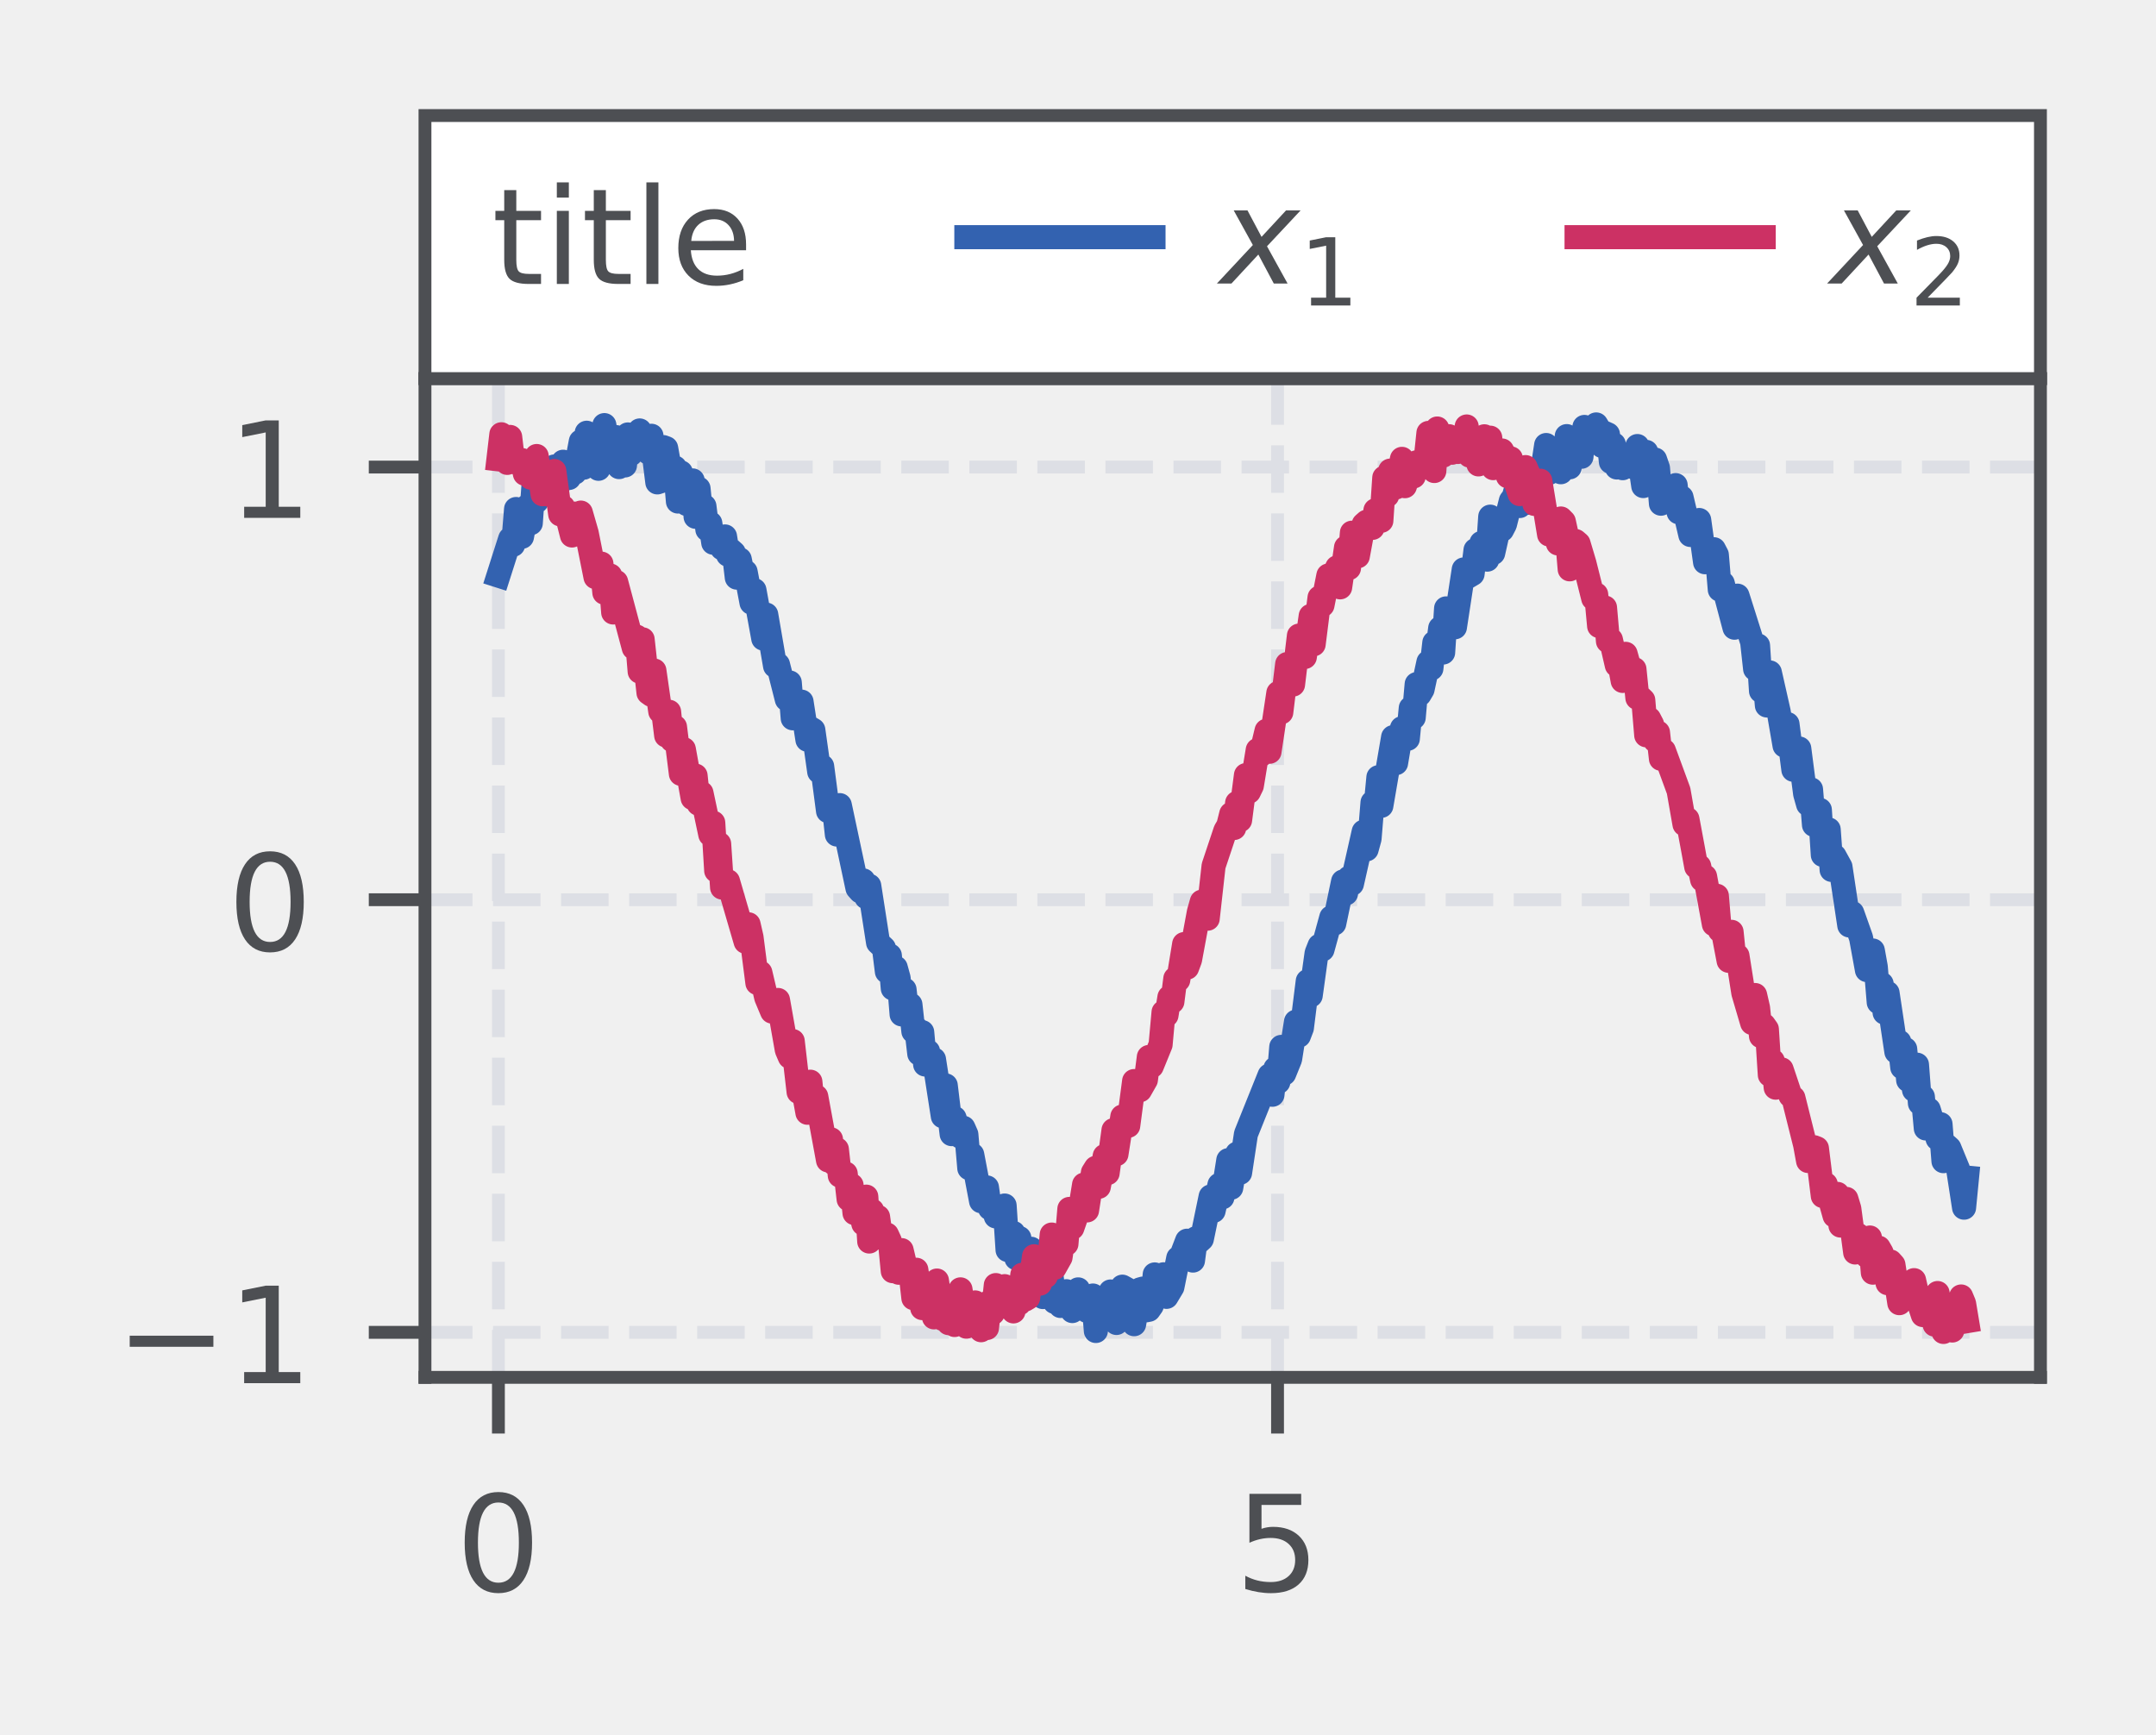
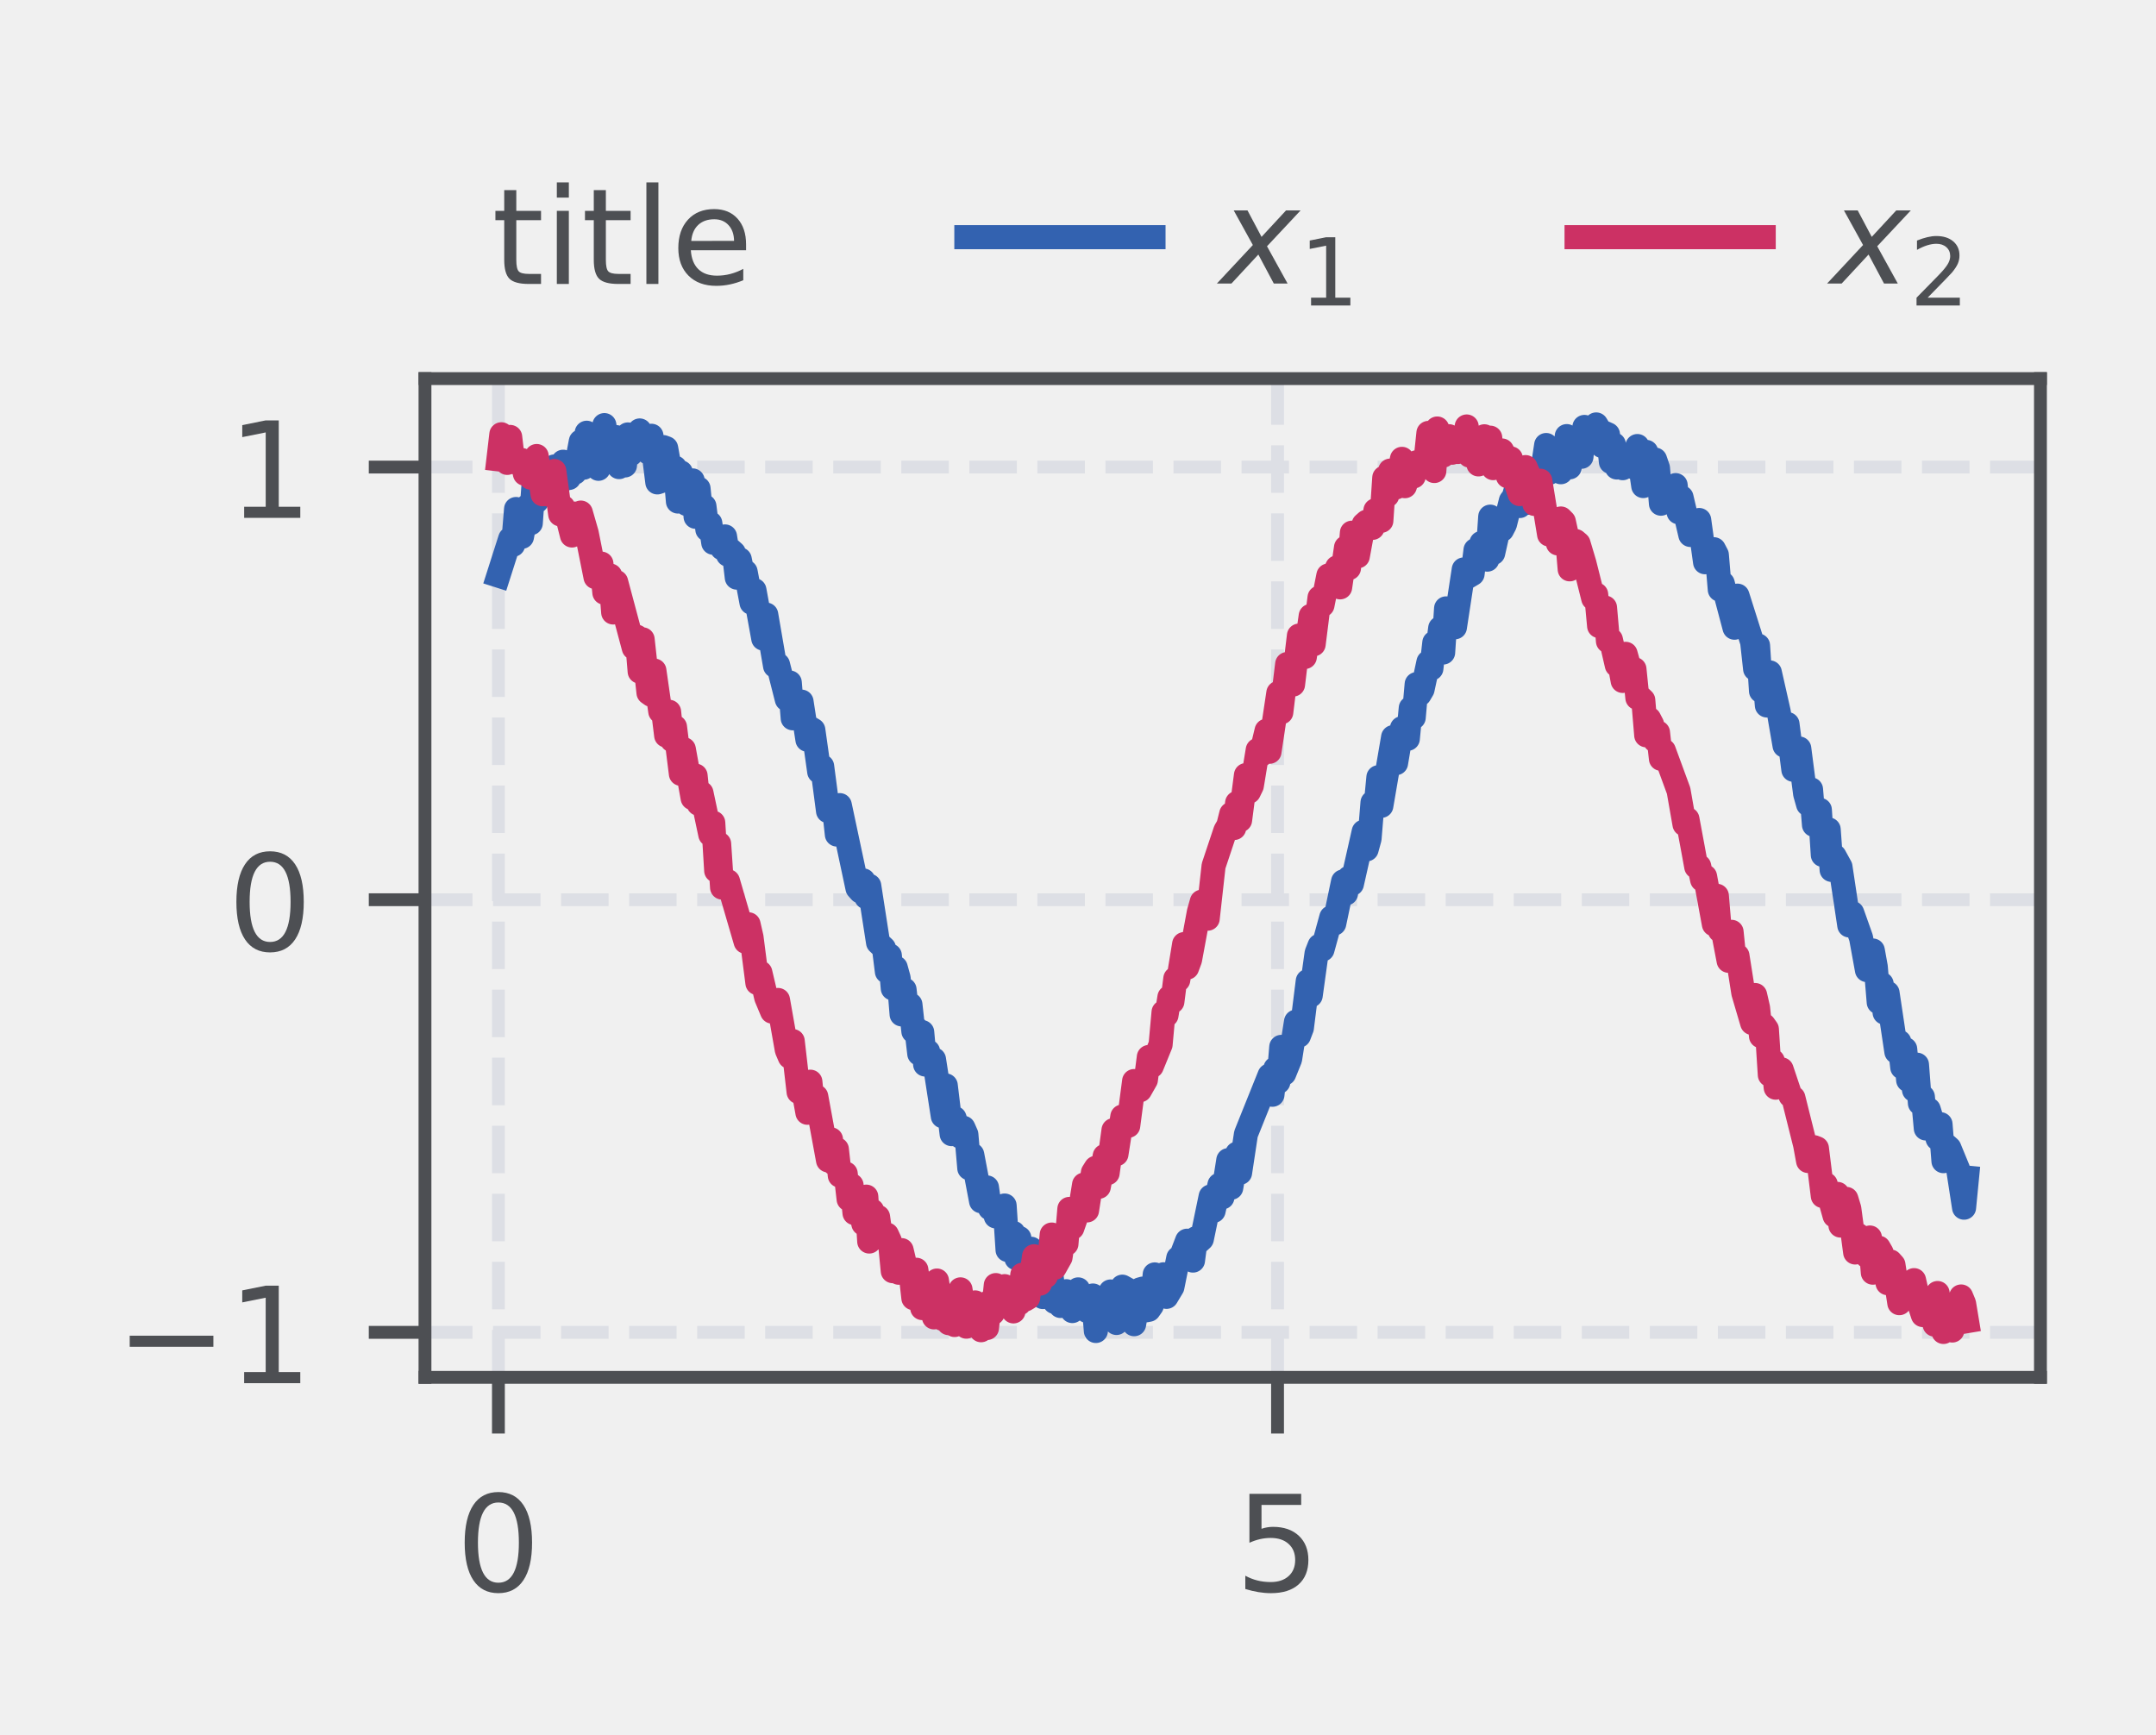
<svg xmlns="http://www.w3.org/2000/svg" xmlns:xlink="http://www.w3.org/1999/xlink" width="134.34pt" height="108.092pt" viewBox="0 0 134.34 108.092" version="1.1">
  <defs>
    <style type="text/css">*{stroke-linejoin: round; stroke-linecap: butt}</style>
  </defs>
  <g id="figure_1">
    <g id="patch_1">
      <path d="M 0 108.092  L 134.34 108.092  L 134.34 0  L 0 0  L 0 108.092  z " style="fill: none" />
    </g>
    <g id="axes_1">
      <g id="patch_2">
        <path d="M 26.48 85.83  L 127.14 85.83  L 127.14 23.592  L 26.48 23.592  L 26.48 85.83  z " style="fill: none" />
      </g>
      <g id="matplotlib.axis_1">
        <g id="xtick_1">
          <g id="line2d_1">
-             <path d="M 31.056 85.83  L 31.056 23.592  " clip-path="url(#p4af1f1c15b)" style="fill: none; stroke-dasharray: 2.96,1.28; stroke-dashoffset: 0; stroke: #dddfe5; stroke-width: 0.8" />
+             <path d="M 31.056 85.83  L 31.056 23.592  " clip-path="url(#pcb4742c99a)" style="fill: none; stroke-dasharray: 2.96,1.28; stroke-dashoffset: 0; stroke: #dddfe5; stroke-width: 0.8" />
          </g>
          <g id="line2d_2">
            <defs>
-               <path id="mfba4ae17b4" d="M 0 0  L 0 3.5  " style="stroke: #4d4f53; stroke-width: 0.8" />
+               <path id="maf61c51f7c" d="M 0 0  L 0 3.5  " style="stroke: #4d4f53; stroke-width: 0.8" />
            </defs>
            <g>
-               <use xlink:href="#mfba4ae17b4" x="31.056" y="85.83" style="fill: #4d4f53; stroke: #4d4f53; stroke-width: 0.8" />
+               <use xlink:href="#maf61c51f7c" x="31.056" y="85.83" style="fill: #4d4f53; stroke: #4d4f53; stroke-width: 0.8" />
            </g>
          </g>
          <g id="text_1">
            <g style="fill: #4d4f53" transform="translate(28.4057 99.15995) scale(0.0833 -0.0833)">
              <defs>
                <path id="DejaVuSans-30" d="M 2034 4250  Q 1547 4250 1301 3770  Q 1056 3291 1056 2328  Q 1056 1369 1301 889  Q 1547 409 2034 409  Q 2525 409 2770 889  Q 3016 1369 3016 2328  Q 3016 3291 2770 3770  Q 2525 4250 2034 4250  z M 2034 4750  Q 2819 4750 3233 4129  Q 3647 3509 3647 2328  Q 3647 1150 3233 529  Q 2819 -91 2034 -91  Q 1250 -91 836 529  Q 422 1150 422 2328  Q 422 3509 836 4129  Q 1250 4750 2034 4750  z " transform="scale(0.015625)" />
              </defs>
              <use xlink:href="#DejaVuSans-30" />
            </g>
          </g>
        </g>
        <g id="xtick_2">
          <g id="line2d_3">
-             <path d="M 79.603 85.83  L 79.603 23.592  " clip-path="url(#p4af1f1c15b)" style="fill: none; stroke-dasharray: 2.96,1.28; stroke-dashoffset: 0; stroke: #dddfe5; stroke-width: 0.8" />
+             <path d="M 79.603 85.83  L 79.603 23.592  " clip-path="url(#pcb4742c99a)" style="fill: none; stroke-dasharray: 2.96,1.28; stroke-dashoffset: 0; stroke: #dddfe5; stroke-width: 0.8" />
          </g>
          <g id="line2d_4">
            <g>
-               <use xlink:href="#mfba4ae17b4" x="79.603" y="85.83" style="fill: #4d4f53; stroke: #4d4f53; stroke-width: 0.8" />
+               <use xlink:href="#maf61c51f7c" x="79.603" y="85.83" style="fill: #4d4f53; stroke: #4d4f53; stroke-width: 0.8" />
            </g>
          </g>
          <g id="text_2">
            <g style="fill: #4d4f53" transform="translate(76.95264 99.15995) scale(0.0833 -0.0833)">
              <defs>
                <path id="DejaVuSans-35" d="M 691 4666  L 3169 4666  L 3169 4134  L 1269 4134  L 1269 2991  Q 1406 3038 1543 3061  Q 1681 3084 1819 3084  Q 2600 3084 3056 2656  Q 3513 2228 3513 1497  Q 3513 744 3044 326  Q 2575 -91 1722 -91  Q 1428 -91 1123 -41  Q 819 9 494 109  L 494 744  Q 775 591 1075 516  Q 1375 441 1709 441  Q 2250 441 2565 725  Q 2881 1009 2881 1497  Q 2881 1984 2565 2268  Q 2250 2553 1709 2553  Q 1456 2553 1204 2497  Q 953 2441 691 2322  L 691 4666  z " transform="scale(0.015625)" />
              </defs>
              <use xlink:href="#DejaVuSans-35" />
            </g>
          </g>
        </g>
      </g>
      <g id="matplotlib.axis_2">
        <g id="ytick_1">
          <g id="line2d_5">
-             <path d="M 26.48 83.026  L 127.14 83.026  " clip-path="url(#p4af1f1c15b)" style="fill: none; stroke-dasharray: 2.96,1.28; stroke-dashoffset: 0; stroke: #dddfe5; stroke-width: 0.8" />
+             <path d="M 26.48 83.026  L 127.14 83.026  " clip-path="url(#pcb4742c99a)" style="fill: none; stroke-dasharray: 2.96,1.28; stroke-dashoffset: 0; stroke: #dddfe5; stroke-width: 0.8" />
          </g>
          <g id="line2d_6">
            <defs>
-               <path id="me737f66228" d="M 0 0  L -3.5 0  " style="stroke: #4d4f53; stroke-width: 0.8" />
+               <path id="m9033fce1c4" d="M 0 0  L -3.5 0  " style="stroke: #4d4f53; stroke-width: 0.8" />
            </defs>
            <g>
-               <use xlink:href="#me737f66228" x="26.48" y="83.026" style="fill: #4d4f53; stroke: #4d4f53; stroke-width: 0.8" />
+               <use xlink:href="#m9033fce1c4" x="26.48" y="83.026" style="fill: #4d4f53; stroke: #4d4f53; stroke-width: 0.8" />
            </g>
          </g>
          <g id="text_3">
            <g style="fill: #4d4f53" transform="translate(7.2 86.1912) scale(0.0833 -0.0833)">
              <defs>
                <path id="DejaVuSans-2212" d="M 678 2272  L 4684 2272  L 4684 1741  L 678 1741  L 678 2272  z " transform="scale(0.015625)" />
                <path id="DejaVuSans-31" d="M 794 531  L 1825 531  L 1825 4091  L 703 3866  L 703 4441  L 1819 4666  L 2450 4666  L 2450 531  L 3481 531  L 3481 0  L 794 0  L 794 531  z " transform="scale(0.015625)" />
              </defs>
              <use xlink:href="#DejaVuSans-2212" />
              <use xlink:href="#DejaVuSans-31" transform="translate(83.78906 0)" />
            </g>
          </g>
        </g>
        <g id="ytick_2">
          <g id="line2d_7">
-             <path d="M 26.48 56.066  L 127.14 56.066  " clip-path="url(#p4af1f1c15b)" style="fill: none; stroke-dasharray: 2.96,1.28; stroke-dashoffset: 0; stroke: #dddfe5; stroke-width: 0.8" />
+             <path d="M 26.48 56.066  L 127.14 56.066  " clip-path="url(#pcb4742c99a)" style="fill: none; stroke-dasharray: 2.96,1.28; stroke-dashoffset: 0; stroke: #dddfe5; stroke-width: 0.8" />
          </g>
          <g id="line2d_8">
            <g>
-               <use xlink:href="#me737f66228" x="26.48" y="56.066" style="fill: #4d4f53; stroke: #4d4f53; stroke-width: 0.8" />
+               <use xlink:href="#m9033fce1c4" x="26.48" y="56.066" style="fill: #4d4f53; stroke: #4d4f53; stroke-width: 0.8" />
            </g>
          </g>
          <g id="text_4">
            <g style="fill: #4d4f53" transform="translate(14.18028 59.23111) scale(0.0833 -0.0833)">
              <use xlink:href="#DejaVuSans-30" />
            </g>
          </g>
        </g>
        <g id="ytick_3">
          <g id="line2d_9">
-             <path d="M 26.48 29.106  L 127.14 29.106  " clip-path="url(#p4af1f1c15b)" style="fill: none; stroke-dasharray: 2.96,1.28; stroke-dashoffset: 0; stroke: #dddfe5; stroke-width: 0.8" />
+             <path d="M 26.48 29.106  L 127.14 29.106  " clip-path="url(#pcb4742c99a)" style="fill: none; stroke-dasharray: 2.96,1.28; stroke-dashoffset: 0; stroke: #dddfe5; stroke-width: 0.8" />
          </g>
          <g id="line2d_10">
            <g>
-               <use xlink:href="#me737f66228" x="26.48" y="29.106" style="fill: #4d4f53; stroke: #4d4f53; stroke-width: 0.8" />
+               <use xlink:href="#m9033fce1c4" x="26.48" y="29.106" style="fill: #4d4f53; stroke: #4d4f53; stroke-width: 0.8" />
            </g>
          </g>
          <g id="text_5">
            <g style="fill: #4d4f53" transform="translate(14.18028 32.27103) scale(0.0833 -0.0833)">
              <use xlink:href="#DejaVuSans-31" />
            </g>
          </g>
        </g>
      </g>
      <g id="line2d_11">
-         <path d="M 31.056 35.869  L 31.789 33.572  L 31.973 33.95  L 32.156 31.719  L 32.339 32.077  L 32.523 33.452  L 32.89 31.512  L 33.073 32.603  L 33.256 30.031  L 33.44 31.239  L 33.806 29.82  L 33.99 30.763  L 34.357 29.74  L 34.54 29.069  L 34.723 30.423  L 34.907 29.973  L 35.09 28.772  L 35.274 29.071  L 35.457 29.784  L 35.64 29.009  L 35.824 29.452  L 36.19 27.505  L 36.374 29.144  L 36.557 26.966  L 36.741 28.313  L 37.107 27.938  L 37.291 29.213  L 37.658 26.49  L 38.024 28.777  L 38.391 27.238  L 38.574 29.108  L 38.758 28.139  L 38.941 29.004  L 39.125 27.072  L 39.308 28.304  L 39.491 27.41  L 39.675 28.046  L 39.858 26.823  L 40.408 28.209  L 40.592 27.155  L 40.958 30.061  L 41.142 30.001  L 41.325 27.86  L 41.509 27.927  L 41.875 29.98  L 42.059 29.137  L 42.242 31.253  L 42.426 29.438  L 42.609 29.89  L 42.792 31.409  L 43.159 29.937  L 43.342 32.204  L 43.526 30.442  L 43.709 32.287  L 43.893 31.546  L 44.076 32.999  L 44.259 32.605  L 44.443 33.822  L 44.626 33.343  L 44.993 34.168  L 45.176 33.428  L 45.36 34.567  L 45.543 34.287  L 45.726 34.449  L 45.91 35.995  L 46.093 34.853  L 46.277 35.752  L 46.46 35.631  L 46.827 37.56  L 47.01 36.777  L 47.56 39.793  L 47.744 38.299  L 48.294 41.499  L 48.477 41.415  L 49.027 43.58  L 49.211 42.531  L 49.394 44.761  L 49.578 44.67  L 49.944 43.723  L 50.311 46.098  L 50.494 45.377  L 50.678 45.488  L 51.045 48.091  L 51.228 47.752  L 51.595 50.544  L 51.778 50.188  L 51.962 50.324  L 52.145 52.004  L 52.328 50.172  L 53.429 55.346  L 53.612 55.552  L 53.795 54.864  L 53.979 55.914  L 54.162 55.195  L 54.712 58.738  L 55.079 59.084  L 55.262 60.546  L 55.446 59.539  L 55.629 61.594  L 55.813 60.298  L 55.996 60.964  L 56.179 63.212  L 56.363 61.667  L 56.546 63.299  L 56.729 62.603  L 56.913 64.271  L 57.096 64.089  L 57.28 65.665  L 57.463 64.317  L 57.646 66.335  L 57.83 65.521  L 58.013 66.468  L 58.197 66.015  L 58.747 69.561  L 58.93 67.638  L 59.297 70.674  L 59.48 69.672  L 59.847 70.832  L 60.03 70.277  L 60.214 70.694  L 60.397 72.8  L 60.581 71.954  L 61.131 74.853  L 61.314 74.816  L 61.497 73.995  L 61.681 75.295  L 61.864 75.21  L 62.048 75.801  L 62.414 75.607  L 62.598 75.122  L 62.781 77.893  L 62.965 76.775  L 63.148 76.832  L 63.331 78.409  L 63.515 77.146  L 63.698 78.344  L 63.881 78.238  L 64.065 78.302  L 64.248 77.817  L 64.615 78.844  L 64.982 80.826  L 65.349 79.213  L 65.532 79.602  L 65.715 81.132  L 65.899 81.085  L 66.082 81.383  L 66.449 80.462  L 66.816 81.699  L 67.182 80.348  L 67.366 81.25  L 67.549 80.845  L 67.733 81.69  L 68.099 80.73  L 68.283 82.941  L 68.466 81.033  L 68.649 81.089  L 69.016 80.902  L 69.2 80.479  L 69.566 82.441  L 69.933 80.179  L 70.3 80.381  L 70.667 82.518  L 71.033 80.35  L 71.217 80.298  L 71.4 81.655  L 71.584 81.62  L 71.767 81.36  L 71.95 79.416  L 72.317 80.811  L 72.501 79.408  L 72.684 80.814  L 73.051 80.203  L 73.417 78.393  L 73.601 78.273  L 73.968 77.314  L 74.334 78.553  L 74.518 77.162  L 74.701 77.38  L 74.885 77.21  L 75.435 74.558  L 75.618 75.456  L 75.985 73.828  L 76.168 74.613  L 76.535 72.294  L 76.718 74.014  L 77.085 71.886  L 77.269 73.083  L 77.635 70.665  L 79.102 67.015  L 79.286 68.22  L 79.469 66.581  L 79.653 67.428  L 79.836 65.237  L 80.019 66.902  L 80.386 65.997  L 80.753 63.663  L 80.936 64.541  L 81.12 64.059  L 81.486 61.135  L 81.67 62.037  L 82.037 59.393  L 82.22 58.931  L 82.403 59.172  L 82.953 57.165  L 83.137 57.553  L 83.687 54.929  L 83.87 55.676  L 84.054 54.697  L 84.237 55.082  L 84.971 51.827  L 85.154 52.928  L 85.337 52.259  L 85.521 50.007  L 85.704 50.353  L 85.888 48.432  L 86.071 50.216  L 86.805 45.934  L 86.988 47.556  L 87.355 45.377  L 87.721 46.036  L 87.905 44.122  L 88.088 44.716  L 88.272 42.63  L 88.455 43.272  L 88.638 42.962  L 89.005 41.259  L 89.189 41.661  L 89.372 40.047  L 89.555 40.543  L 89.739 39.141  L 89.922 40.662  L 90.105 37.911  L 90.656 39.089  L 91.206 35.485  L 91.389 35.983  L 91.756 35.766  L 91.939 34.275  L 92.123 34.614  L 92.306 33.834  L 92.673 34.874  L 92.856 32.195  L 93.04 34.465  L 93.406 32.835  L 93.59 33.022  L 93.773 32.672  L 94.14 31.209  L 94.323 30.963  L 94.507 30.3  L 94.69 31.534  L 94.873 29.476  L 95.057 29.884  L 95.24 31.33  L 95.424 29.64  L 95.607 30.037  L 95.79 29.94  L 95.974 30.156  L 96.341 27.731  L 96.524 29.468  L 96.707 28.31  L 96.891 28.767  L 97.074 28.657  L 97.257 29.427  L 97.441 28.932  L 97.624 27.176  L 97.808 29.121  L 98.174 27.367  L 98.541 28.464  L 98.725 26.604  L 98.908 26.677  L 99.091 27.468  L 99.458 26.449  L 99.641 26.754  L 99.825 27.791  L 100.008 26.986  L 100.192 27.069  L 100.375 28.786  L 100.558 27.687  L 100.742 29.131  L 100.925 28.857  L 101.109 29.176  L 101.475 28.545  L 101.659 29.085  L 102.025 27.795  L 102.392 30.289  L 102.576 28.159  L 102.759 29.862  L 103.126 28.637  L 103.309 29.167  L 103.493 31.388  L 103.676 30.687  L 103.859 31.306  L 104.043 30.496  L 104.226 30.93  L 104.409 30.23  L 104.593 31.922  L 104.776 30.993  L 105.326 33.336  L 105.51 32.5  L 105.693 33.167  L 105.877 32.404  L 106.243 35.037  L 106.427 34.14  L 106.61 34.571  L 106.793 34.225  L 106.977 34.577  L 107.16 36.745  L 107.344 36.35  L 108.077 39.116  L 108.261 37.118  L 109.177 40.013  L 109.361 41.684  L 109.544 40.225  L 109.728 43.062  L 109.911 41.911  L 110.094 43.962  L 110.278 41.903  L 110.828 44.337  L 111.195 46.464  L 111.378 45.121  L 111.745 47.97  L 111.928 47.888  L 112.112 46.643  L 112.478 49.469  L 112.662 50.122  L 112.845 49.19  L 113.029 51.404  L 113.395 50.467  L 113.579 53.276  L 113.945 51.688  L 114.129 54.208  L 114.312 53.348  L 114.679 54.015  L 115.229 57.67  L 115.413 56.89  L 115.963 58.443  L 116.329 60.452  L 116.696 59.23  L 116.88 60.254  L 117.063 62.46  L 117.246 61.312  L 117.43 63.104  L 117.613 61.873  L 118.163 65.544  L 118.347 64.924  L 118.53 66.517  L 118.713 65.374  L 118.897 67.311  L 119.08 66.872  L 119.264 67.925  L 119.447 66.346  L 119.63 68.751  L 119.814 68.347  L 119.997 70.32  L 120.18 69.14  L 120.731 70.957  L 120.914 70.054  L 121.097 72.358  L 121.281 71.378  L 121.464 71.54  L 122.014 72.878  L 122.381 75.257  L 122.564 73.382  L 122.564 73.382  " clip-path="url(#p4af1f1c15b)" style="fill: none; stroke: #3362b0; stroke-width: 1.5; stroke-linecap: square" />
+         <path d="M 31.056 35.869  L 31.789 33.572  L 31.973 33.95  L 32.156 31.719  L 32.339 32.077  L 32.523 33.452  L 32.89 31.512  L 33.073 32.603  L 33.256 30.031  L 33.44 31.239  L 33.806 29.82  L 33.99 30.763  L 34.357 29.74  L 34.54 29.069  L 34.723 30.423  L 34.907 29.973  L 35.09 28.772  L 35.274 29.071  L 35.457 29.784  L 35.64 29.009  L 35.824 29.452  L 36.19 27.505  L 36.374 29.144  L 36.557 26.966  L 36.741 28.313  L 37.107 27.938  L 37.291 29.213  L 37.658 26.49  L 38.024 28.777  L 38.391 27.238  L 38.574 29.108  L 38.758 28.139  L 38.941 29.004  L 39.125 27.072  L 39.308 28.304  L 39.491 27.41  L 39.675 28.046  L 39.858 26.823  L 40.408 28.209  L 40.592 27.155  L 40.958 30.061  L 41.142 30.001  L 41.325 27.86  L 41.509 27.927  L 41.875 29.98  L 42.059 29.137  L 42.242 31.253  L 42.426 29.438  L 42.609 29.89  L 42.792 31.409  L 43.159 29.937  L 43.342 32.204  L 43.526 30.442  L 43.709 32.287  L 43.893 31.546  L 44.076 32.999  L 44.259 32.605  L 44.443 33.822  L 44.626 33.343  L 44.993 34.168  L 45.176 33.428  L 45.36 34.567  L 45.543 34.287  L 45.726 34.449  L 45.91 35.995  L 46.093 34.853  L 46.277 35.752  L 46.46 35.631  L 46.827 37.56  L 47.01 36.777  L 47.56 39.793  L 47.744 38.299  L 48.294 41.499  L 48.477 41.415  L 49.027 43.58  L 49.211 42.531  L 49.394 44.761  L 49.578 44.67  L 49.944 43.723  L 50.311 46.098  L 50.494 45.377  L 50.678 45.488  L 51.045 48.091  L 51.228 47.752  L 51.595 50.544  L 51.778 50.188  L 51.962 50.324  L 52.145 52.004  L 52.328 50.172  L 53.429 55.346  L 53.612 55.552  L 53.795 54.864  L 53.979 55.914  L 54.162 55.195  L 54.712 58.738  L 55.079 59.084  L 55.262 60.546  L 55.446 59.539  L 55.629 61.594  L 55.813 60.298  L 55.996 60.964  L 56.179 63.212  L 56.363 61.667  L 56.546 63.299  L 56.729 62.603  L 56.913 64.271  L 57.096 64.089  L 57.28 65.665  L 57.463 64.317  L 57.646 66.335  L 57.83 65.521  L 58.013 66.468  L 58.197 66.015  L 58.747 69.561  L 58.93 67.638  L 59.297 70.674  L 59.48 69.672  L 59.847 70.832  L 60.03 70.277  L 60.214 70.694  L 60.397 72.8  L 60.581 71.954  L 61.131 74.853  L 61.314 74.816  L 61.497 73.995  L 61.681 75.295  L 61.864 75.21  L 62.048 75.801  L 62.414 75.607  L 62.598 75.122  L 62.781 77.893  L 62.965 76.775  L 63.148 76.832  L 63.331 78.409  L 63.515 77.146  L 63.698 78.344  L 63.881 78.238  L 64.065 78.302  L 64.248 77.817  L 64.615 78.844  L 64.982 80.826  L 65.349 79.213  L 65.532 79.602  L 65.715 81.132  L 65.899 81.085  L 66.082 81.383  L 66.449 80.462  L 66.816 81.699  L 67.182 80.348  L 67.366 81.25  L 67.549 80.845  L 67.733 81.69  L 68.099 80.73  L 68.283 82.941  L 68.466 81.033  L 68.649 81.089  L 69.016 80.902  L 69.2 80.479  L 69.566 82.441  L 69.933 80.179  L 70.3 80.381  L 70.667 82.518  L 71.033 80.35  L 71.217 80.298  L 71.4 81.655  L 71.584 81.62  L 71.767 81.36  L 71.95 79.416  L 72.317 80.811  L 72.501 79.408  L 72.684 80.814  L 73.051 80.203  L 73.417 78.393  L 73.601 78.273  L 73.968 77.314  L 74.334 78.553  L 74.518 77.162  L 74.701 77.38  L 74.885 77.21  L 75.435 74.558  L 75.618 75.456  L 75.985 73.828  L 76.168 74.613  L 76.535 72.294  L 76.718 74.014  L 77.085 71.886  L 77.269 73.083  L 77.635 70.665  L 79.102 67.015  L 79.286 68.22  L 79.469 66.581  L 79.653 67.428  L 79.836 65.237  L 80.019 66.902  L 80.386 65.997  L 80.753 63.663  L 80.936 64.541  L 81.12 64.059  L 81.486 61.135  L 81.67 62.037  L 82.037 59.393  L 82.22 58.931  L 82.403 59.172  L 82.953 57.165  L 83.137 57.553  L 83.687 54.929  L 83.87 55.676  L 84.054 54.697  L 84.237 55.082  L 84.971 51.827  L 85.154 52.928  L 85.337 52.259  L 85.521 50.007  L 85.704 50.353  L 85.888 48.432  L 86.071 50.216  L 86.805 45.934  L 86.988 47.556  L 87.355 45.377  L 87.721 46.036  L 87.905 44.122  L 88.088 44.716  L 88.272 42.63  L 88.455 43.272  L 88.638 42.962  L 89.005 41.259  L 89.189 41.661  L 89.372 40.047  L 89.555 40.543  L 89.739 39.141  L 89.922 40.662  L 90.105 37.911  L 90.656 39.089  L 91.206 35.485  L 91.389 35.983  L 91.756 35.766  L 91.939 34.275  L 92.123 34.614  L 92.306 33.834  L 92.673 34.874  L 92.856 32.195  L 93.04 34.465  L 93.406 32.835  L 93.59 33.022  L 93.773 32.672  L 94.14 31.209  L 94.323 30.963  L 94.507 30.3  L 94.69 31.534  L 94.873 29.476  L 95.057 29.884  L 95.24 31.33  L 95.424 29.64  L 95.607 30.037  L 95.79 29.94  L 95.974 30.156  L 96.341 27.731  L 96.524 29.468  L 96.707 28.31  L 96.891 28.767  L 97.074 28.657  L 97.257 29.427  L 97.441 28.932  L 97.624 27.176  L 97.808 29.121  L 98.174 27.367  L 98.541 28.464  L 98.725 26.604  L 98.908 26.677  L 99.091 27.468  L 99.458 26.449  L 99.641 26.754  L 99.825 27.791  L 100.008 26.986  L 100.192 27.069  L 100.375 28.786  L 100.558 27.687  L 100.742 29.131  L 100.925 28.857  L 101.109 29.176  L 101.475 28.545  L 101.659 29.085  L 102.025 27.795  L 102.392 30.289  L 102.576 28.159  L 102.759 29.862  L 103.126 28.637  L 103.309 29.167  L 103.493 31.388  L 103.676 30.687  L 103.859 31.306  L 104.043 30.496  L 104.226 30.93  L 104.409 30.23  L 104.593 31.922  L 104.776 30.993  L 105.326 33.336  L 105.51 32.5  L 105.693 33.167  L 105.877 32.404  L 106.243 35.037  L 106.427 34.14  L 106.61 34.571  L 106.793 34.225  L 106.977 34.577  L 107.16 36.745  L 107.344 36.35  L 108.077 39.116  L 108.261 37.118  L 109.177 40.013  L 109.361 41.684  L 109.544 40.225  L 109.728 43.062  L 109.911 41.911  L 110.094 43.962  L 110.278 41.903  L 110.828 44.337  L 111.195 46.464  L 111.378 45.121  L 111.745 47.97  L 111.928 47.888  L 112.112 46.643  L 112.478 49.469  L 112.662 50.122  L 112.845 49.19  L 113.029 51.404  L 113.395 50.467  L 113.579 53.276  L 113.945 51.688  L 114.129 54.208  L 114.312 53.348  L 114.679 54.015  L 115.229 57.67  L 115.413 56.89  L 115.963 58.443  L 116.329 60.452  L 116.696 59.23  L 116.88 60.254  L 117.063 62.46  L 117.246 61.312  L 117.43 63.104  L 117.613 61.873  L 118.163 65.544  L 118.347 64.924  L 118.53 66.517  L 118.713 65.374  L 118.897 67.311  L 119.08 66.872  L 119.264 67.925  L 119.447 66.346  L 119.63 68.751  L 119.814 68.347  L 119.997 70.32  L 120.18 69.14  L 120.731 70.957  L 120.914 70.054  L 121.097 72.358  L 121.281 71.378  L 121.464 71.54  L 122.014 72.878  L 122.381 75.257  L 122.564 73.382  L 122.564 73.382  " clip-path="url(#pcb4742c99a)" style="fill: none; stroke: #3362b0; stroke-width: 1.5; stroke-linecap: square" />
      </g>
      <g id="line2d_12">
-         <path d="M 31.056 28.625  L 31.239 27.062  L 31.422 27.208  L 31.606 28.846  L 31.789 27.228  L 31.973 28.798  L 32.156 28.757  L 32.523 28.669  L 32.706 29.522  L 32.89 29.039  L 33.073 29.767  L 33.256 29.583  L 33.44 28.417  L 33.806 30.799  L 33.99 29.429  L 34.173 30.819  L 34.54 29.352  L 34.907 32.053  L 35.09 31.598  L 35.274 31.921  L 35.64 33.369  L 35.824 32.006  L 36.007 32.672  L 36.19 31.941  L 36.557 33.218  L 37.107 35.966  L 37.291 35.728  L 37.474 35.123  L 37.658 36.934  L 38.024 35.864  L 38.208 38.167  L 38.391 36.26  L 39.491 40.375  L 39.675 39.675  L 39.858 41.851  L 40.042 39.84  L 40.408 43.172  L 40.592 43.303  L 40.775 41.787  L 41.142 44.341  L 41.325 44.347  L 41.509 45.835  L 41.692 44.354  L 41.875 46.126  L 42.059 45.298  L 42.426 48.223  L 42.609 46.685  L 43.159 49.737  L 43.342 48.333  L 43.526 50.087  L 43.709 49.414  L 44.259 52.008  L 44.443 51.269  L 44.626 54.257  L 44.81 52.58  L 44.993 55.308  L 45.36 54.913  L 46.46 58.685  L 46.643 57.599  L 46.827 58.403  L 47.194 61.258  L 47.377 60.606  L 47.744 62.162  L 48.11 63.038  L 48.477 62.313  L 49.027 65.43  L 49.211 65.861  L 49.394 64.873  L 49.761 68.048  L 49.944 67.322  L 50.311 69.342  L 50.494 67.406  L 50.678 69.2  L 50.861 68.328  L 51.595 72.311  L 51.778 70.998  L 51.962 72.504  L 52.145 71.617  L 52.328 73.259  L 52.512 73.132  L 52.695 73.131  L 52.878 74.732  L 53.062 73.858  L 53.245 75.596  L 53.429 75.283  L 53.612 75.491  L 53.795 76.259  L 53.979 74.569  L 54.162 77.366  L 54.346 75.439  L 54.529 76.421  L 54.712 75.831  L 54.896 77.132  L 55.079 77.058  L 55.262 76.931  L 55.446 77.331  L 55.629 79.214  L 55.813 78.582  L 55.996 79.31  L 56.179 77.902  L 56.546 79.454  L 56.729 79.262  L 56.913 80.894  L 57.096 79.124  L 57.463 81.514  L 57.83 80.346  L 58.197 82.092  L 58.38 79.797  L 58.747 82.193  L 58.93 80.944  L 59.113 82.452  L 59.297 82.386  L 59.48 82.568  L 59.847 80.347  L 60.214 82.672  L 60.397 82.576  L 60.764 81.16  L 60.947 81.329  L 61.131 82.893  L 61.314 81.339  L 61.497 82.756  L 61.681 81.1  L 61.864 81.826  L 62.048 80.08  L 62.231 80.222  L 62.414 80.453  L 62.598 80.147  L 63.148 81.72  L 63.331 80.523  L 63.515 81.224  L 63.698 79.437  L 63.881 80.981  L 64.065 80.871  L 64.432 78.283  L 64.798 79.992  L 64.982 78.692  L 65.165 79.527  L 65.349 78.872  L 65.532 76.931  L 65.715 79.005  L 66.082 78.352  L 66.265 77.12  L 66.449 77.517  L 66.632 75.333  L 66.816 76.518  L 67.366 74.94  L 67.549 73.818  L 67.733 75.427  L 68.099 73.067  L 68.283 72.772  L 68.466 73.956  L 68.833 72.037  L 69.016 73.105  L 69.383 70.423  L 69.566 71.922  L 69.933 69.576  L 70.117 70.214  L 70.3 70.156  L 70.667 67.366  L 70.85 67.485  L 71.033 67.939  L 71.4 67.293  L 71.584 65.866  L 71.767 66.442  L 72.317 65.093  L 72.501 63.069  L 72.684 63.267  L 72.867 62.138  L 73.051 62.42  L 73.234 60.978  L 73.417 61.069  L 73.784 58.83  L 73.968 60.298  L 74.151 59.806  L 74.701 56.834  L 74.885 56.186  L 75.251 57.248  L 75.618 53.96  L 76.352 51.761  L 76.535 51.449  L 76.718 50.719  L 76.902 51.596  L 77.085 50.032  L 77.269 51.111  L 77.635 48.299  L 77.819 49.341  L 78.002 48.963  L 78.369 46.733  L 78.552 47.062  L 78.919 45.534  L 79.102 46.848  L 79.653 43.178  L 79.836 44.39  L 80.203 41.379  L 80.569 42.659  L 80.936 39.608  L 81.303 40.941  L 81.67 38.379  L 81.853 40.151  L 82.22 37.236  L 82.403 37.712  L 82.77 35.861  L 82.953 36.116  L 83.32 35.353  L 83.504 36.6  L 83.87 34.113  L 84.054 35.403  L 84.237 33.194  L 84.604 34.666  L 84.971 32.674  L 85.154 32.513  L 85.521 32.894  L 85.704 31.798  L 86.071 32.453  L 86.254 29.763  L 86.438 30.878  L 86.621 29.326  L 86.988 30.375  L 87.355 28.593  L 87.538 30.297  L 87.905 29.164  L 88.088 29.688  L 88.272 28.805  L 88.455 28.899  L 88.638 28.979  L 88.822 28.725  L 89.005 26.976  L 89.372 29.352  L 89.555 26.702  L 89.739 27.134  L 89.922 28.392  L 90.105 28.074  L 90.289 27.183  L 90.472 28.213  L 90.656 27.978  L 90.839 28.165  L 91.206 27.683  L 91.389 26.576  L 91.573 28.393  L 91.756 27.173  L 92.123 28.94  L 92.489 27.188  L 92.673 28.66  L 92.856 27.273  L 93.04 29.172  L 93.406 28.37  L 93.59 28.072  L 93.773 28.405  L 93.957 29.682  L 94.14 28.565  L 94.507 30.259  L 94.69 30.789  L 94.873 30.297  L 95.057 29.107  L 95.24 29.526  L 95.607 31.401  L 95.974 29.955  L 96.524 33.309  L 96.707 32.4  L 97.074 33.864  L 97.257 32.31  L 97.441 32.496  L 97.624 33.331  L 97.808 35.478  L 97.991 34.972  L 98.174 33.715  L 98.358 33.872  L 98.725 35.101  L 99.275 37.291  L 99.458 37.042  L 99.641 39.014  L 100.008 37.859  L 100.192 39.959  L 100.375 39.863  L 100.742 41.453  L 100.925 41.44  L 101.109 42.432  L 101.292 40.743  L 101.659 42.061  L 101.842 41.696  L 102.025 43.492  L 102.209 43.455  L 102.392 43.63  L 102.576 45.82  L 102.759 44.791  L 102.942 45.142  L 103.126 46.148  L 103.309 45.644  L 103.493 47.285  L 103.676 46.775  L 104.593 49.273  L 104.96 51.366  L 105.143 51.04  L 105.51 53.012  L 105.693 54.016  L 105.877 53.979  L 106.06 54.822  L 106.243 54.618  L 106.793 57.599  L 106.977 55.821  L 107.16 57.983  L 107.344 57.958  L 107.71 59.873  L 107.894 58.067  L 108.077 59.864  L 108.261 59.558  L 108.627 61.877  L 109.177 63.747  L 109.361 62.005  L 109.544 62.805  L 109.728 64.571  L 109.911 63.878  L 110.094 64.135  L 110.278 66.985  L 110.461 66.107  L 110.645 67.779  L 111.011 66.638  L 111.561 68.278  L 111.745 68.413  L 112.478 71.345  L 112.662 72.348  L 113.029 71.488  L 113.212 71.558  L 113.579 74.53  L 113.762 73.797  L 114.312 75.761  L 114.496 74.399  L 114.679 76.37  L 115.046 74.71  L 115.229 75.315  L 115.596 78.049  L 115.779 76.958  L 116.329 78.281  L 116.513 77.116  L 116.696 79.307  L 116.88 77.709  L 117.063 77.75  L 117.246 78.066  L 117.613 79.961  L 117.797 78.612  L 117.98 78.815  L 118.347 81.207  L 118.53 79.963  L 118.713 80.769  L 119.08 80.442  L 119.264 79.772  L 119.63 81.393  L 119.814 81.95  L 120.18 81.261  L 120.364 81.464  L 120.547 82.546  L 120.731 80.575  L 121.097 83.001  L 121.281 81.944  L 121.648 82.911  L 122.198 80.79  L 122.381 81.23  L 122.564 82.328  L 122.564 82.328  " clip-path="url(#p4af1f1c15b)" style="fill: none; stroke: #cc3164; stroke-width: 1.5; stroke-linecap: square" />
+         <path d="M 31.056 28.625  L 31.239 27.062  L 31.422 27.208  L 31.606 28.846  L 31.789 27.228  L 31.973 28.798  L 32.156 28.757  L 32.523 28.669  L 32.706 29.522  L 32.89 29.039  L 33.073 29.767  L 33.256 29.583  L 33.44 28.417  L 33.806 30.799  L 33.99 29.429  L 34.173 30.819  L 34.54 29.352  L 34.907 32.053  L 35.09 31.598  L 35.274 31.921  L 35.64 33.369  L 35.824 32.006  L 36.007 32.672  L 36.19 31.941  L 36.557 33.218  L 37.107 35.966  L 37.291 35.728  L 37.474 35.123  L 37.658 36.934  L 38.024 35.864  L 38.208 38.167  L 38.391 36.26  L 39.491 40.375  L 39.675 39.675  L 39.858 41.851  L 40.042 39.84  L 40.408 43.172  L 40.592 43.303  L 40.775 41.787  L 41.142 44.341  L 41.325 44.347  L 41.509 45.835  L 41.692 44.354  L 41.875 46.126  L 42.059 45.298  L 42.426 48.223  L 42.609 46.685  L 43.159 49.737  L 43.342 48.333  L 43.526 50.087  L 43.709 49.414  L 44.259 52.008  L 44.443 51.269  L 44.626 54.257  L 44.81 52.58  L 44.993 55.308  L 45.36 54.913  L 46.46 58.685  L 46.643 57.599  L 46.827 58.403  L 47.194 61.258  L 47.377 60.606  L 47.744 62.162  L 48.11 63.038  L 48.477 62.313  L 49.027 65.43  L 49.211 65.861  L 49.394 64.873  L 49.761 68.048  L 49.944 67.322  L 50.311 69.342  L 50.494 67.406  L 50.678 69.2  L 50.861 68.328  L 51.595 72.311  L 51.778 70.998  L 51.962 72.504  L 52.145 71.617  L 52.328 73.259  L 52.512 73.132  L 52.695 73.131  L 52.878 74.732  L 53.062 73.858  L 53.245 75.596  L 53.429 75.283  L 53.612 75.491  L 53.795 76.259  L 53.979 74.569  L 54.162 77.366  L 54.346 75.439  L 54.529 76.421  L 54.712 75.831  L 54.896 77.132  L 55.079 77.058  L 55.262 76.931  L 55.446 77.331  L 55.629 79.214  L 55.813 78.582  L 55.996 79.31  L 56.179 77.902  L 56.546 79.454  L 56.729 79.262  L 56.913 80.894  L 57.096 79.124  L 57.463 81.514  L 57.83 80.346  L 58.197 82.092  L 58.38 79.797  L 58.747 82.193  L 58.93 80.944  L 59.113 82.452  L 59.297 82.386  L 59.48 82.568  L 59.847 80.347  L 60.214 82.672  L 60.397 82.576  L 60.764 81.16  L 60.947 81.329  L 61.131 82.893  L 61.314 81.339  L 61.497 82.756  L 61.681 81.1  L 61.864 81.826  L 62.048 80.08  L 62.231 80.222  L 62.414 80.453  L 62.598 80.147  L 63.148 81.72  L 63.331 80.523  L 63.515 81.224  L 63.698 79.437  L 63.881 80.981  L 64.065 80.871  L 64.432 78.283  L 64.798 79.992  L 64.982 78.692  L 65.165 79.527  L 65.349 78.872  L 65.532 76.931  L 65.715 79.005  L 66.082 78.352  L 66.265 77.12  L 66.449 77.517  L 66.632 75.333  L 66.816 76.518  L 67.366 74.94  L 67.549 73.818  L 67.733 75.427  L 68.099 73.067  L 68.283 72.772  L 68.466 73.956  L 68.833 72.037  L 69.016 73.105  L 69.383 70.423  L 69.566 71.922  L 69.933 69.576  L 70.117 70.214  L 70.3 70.156  L 70.667 67.366  L 70.85 67.485  L 71.033 67.939  L 71.4 67.293  L 71.584 65.866  L 71.767 66.442  L 72.317 65.093  L 72.501 63.069  L 72.684 63.267  L 72.867 62.138  L 73.051 62.42  L 73.234 60.978  L 73.417 61.069  L 73.784 58.83  L 73.968 60.298  L 74.151 59.806  L 74.701 56.834  L 74.885 56.186  L 75.251 57.248  L 75.618 53.96  L 76.352 51.761  L 76.535 51.449  L 76.718 50.719  L 76.902 51.596  L 77.085 50.032  L 77.269 51.111  L 77.635 48.299  L 77.819 49.341  L 78.002 48.963  L 78.369 46.733  L 78.552 47.062  L 78.919 45.534  L 79.102 46.848  L 79.653 43.178  L 79.836 44.39  L 80.203 41.379  L 80.569 42.659  L 80.936 39.608  L 81.303 40.941  L 81.67 38.379  L 81.853 40.151  L 82.22 37.236  L 82.403 37.712  L 82.77 35.861  L 82.953 36.116  L 83.32 35.353  L 83.504 36.6  L 83.87 34.113  L 84.054 35.403  L 84.237 33.194  L 84.604 34.666  L 84.971 32.674  L 85.154 32.513  L 85.521 32.894  L 85.704 31.798  L 86.071 32.453  L 86.254 29.763  L 86.438 30.878  L 86.621 29.326  L 86.988 30.375  L 87.355 28.593  L 87.538 30.297  L 87.905 29.164  L 88.088 29.688  L 88.272 28.805  L 88.455 28.899  L 88.638 28.979  L 88.822 28.725  L 89.005 26.976  L 89.372 29.352  L 89.555 26.702  L 89.739 27.134  L 89.922 28.392  L 90.105 28.074  L 90.289 27.183  L 90.472 28.213  L 90.656 27.978  L 90.839 28.165  L 91.206 27.683  L 91.389 26.576  L 91.573 28.393  L 91.756 27.173  L 92.123 28.94  L 92.489 27.188  L 92.673 28.66  L 92.856 27.273  L 93.04 29.172  L 93.406 28.37  L 93.59 28.072  L 93.773 28.405  L 93.957 29.682  L 94.14 28.565  L 94.507 30.259  L 94.69 30.789  L 94.873 30.297  L 95.057 29.107  L 95.24 29.526  L 95.607 31.401  L 95.974 29.955  L 96.524 33.309  L 96.707 32.4  L 97.074 33.864  L 97.257 32.31  L 97.441 32.496  L 97.624 33.331  L 97.808 35.478  L 97.991 34.972  L 98.174 33.715  L 98.358 33.872  L 98.725 35.101  L 99.275 37.291  L 99.458 37.042  L 99.641 39.014  L 100.008 37.859  L 100.192 39.959  L 100.375 39.863  L 100.742 41.453  L 100.925 41.44  L 101.109 42.432  L 101.292 40.743  L 101.659 42.061  L 101.842 41.696  L 102.025 43.492  L 102.209 43.455  L 102.392 43.63  L 102.576 45.82  L 102.759 44.791  L 102.942 45.142  L 103.126 46.148  L 103.309 45.644  L 103.493 47.285  L 103.676 46.775  L 104.593 49.273  L 104.96 51.366  L 105.143 51.04  L 105.51 53.012  L 105.693 54.016  L 105.877 53.979  L 106.06 54.822  L 106.243 54.618  L 106.793 57.599  L 106.977 55.821  L 107.16 57.983  L 107.344 57.958  L 107.71 59.873  L 107.894 58.067  L 108.077 59.864  L 108.261 59.558  L 108.627 61.877  L 109.177 63.747  L 109.361 62.005  L 109.544 62.805  L 109.728 64.571  L 109.911 63.878  L 110.094 64.135  L 110.278 66.985  L 110.461 66.107  L 110.645 67.779  L 111.011 66.638  L 111.561 68.278  L 111.745 68.413  L 112.478 71.345  L 112.662 72.348  L 113.029 71.488  L 113.212 71.558  L 113.579 74.53  L 113.762 73.797  L 114.312 75.761  L 114.496 74.399  L 114.679 76.37  L 115.046 74.71  L 115.229 75.315  L 115.596 78.049  L 115.779 76.958  L 116.329 78.281  L 116.513 77.116  L 116.696 79.307  L 116.88 77.709  L 117.063 77.75  L 117.246 78.066  L 117.613 79.961  L 117.797 78.612  L 117.98 78.815  L 118.347 81.207  L 118.53 79.963  L 118.713 80.769  L 119.08 80.442  L 119.264 79.772  L 119.63 81.393  L 119.814 81.95  L 120.18 81.261  L 120.364 81.464  L 120.547 82.546  L 120.731 80.575  L 121.097 83.001  L 121.281 81.944  L 121.648 82.911  L 122.198 80.79  L 122.381 81.23  L 122.564 82.328  L 122.564 82.328  " clip-path="url(#pcb4742c99a)" style="fill: none; stroke: #cc3164; stroke-width: 1.5; stroke-linecap: square" />
      </g>
      <g id="patch_3">
        <path d="M 26.48 85.83  L 26.48 23.592  " style="fill: none; stroke: #4d4f53; stroke-width: 0.8; stroke-linejoin: miter; stroke-linecap: square" />
      </g>
      <g id="patch_4">
        <path d="M 127.14 85.83  L 127.14 23.592  " style="fill: none; stroke: #4d4f53; stroke-width: 0.8; stroke-linejoin: miter; stroke-linecap: square" />
      </g>
      <g id="patch_5">
        <path d="M 26.48 85.83  L 127.14 85.83  " style="fill: none; stroke: #4d4f53; stroke-width: 0.8; stroke-linejoin: miter; stroke-linecap: square" />
      </g>
      <g id="patch_6">
        <path d="M 26.48 23.592  L 127.14 23.592  " style="fill: none; stroke: #4d4f53; stroke-width: 0.8; stroke-linejoin: miter; stroke-linecap: square" />
      </g>
      <g id="legend_1">
        <g id="patch_7">
-           <path d="M 26.48 23.592  L 127.14 23.592  L 127.14 7.2  L 26.48 7.2  z " style="fill: #ffffff; stroke: #4d4f53; stroke-width: 0.8; stroke-linejoin: miter" />
+           <path d="M 26.48 23.592  L 127.14 23.592  L 127.14 7.2  L 26.48 7.2  L 26.48 23.592  z " style="fill: none; opacity: 0" />
        </g>
        <g id="text_6">
          <g style="fill: #4d4f53" transform="translate(30.64524 17.6945) scale(0.0833 -0.0833)">
            <defs>
              <path id="DejaVuSans-74" d="M 1172 4494  L 1172 3500  L 2356 3500  L 2356 3053  L 1172 3053  L 1172 1153  Q 1172 725 1289 603  Q 1406 481 1766 481  L 2356 481  L 2356 0  L 1766 0  Q 1100 0 847 248  Q 594 497 594 1153  L 594 3053  L 172 3053  L 172 3500  L 594 3500  L 594 4494  L 1172 4494  z " transform="scale(0.015625)" />
              <path id="DejaVuSans-69" d="M 603 3500  L 1178 3500  L 1178 0  L 603 0  L 603 3500  z M 603 4863  L 1178 4863  L 1178 4134  L 603 4134  L 603 4863  z " transform="scale(0.015625)" />
              <path id="DejaVuSans-6c" d="M 603 4863  L 1178 4863  L 1178 0  L 603 0  L 603 4863  z " transform="scale(0.015625)" />
              <path id="DejaVuSans-65" d="M 3597 1894  L 3597 1613  L 953 1613  Q 991 1019 1311 708  Q 1631 397 2203 397  Q 2534 397 2845 478  Q 3156 559 3463 722  L 3463 178  Q 3153 47 2828 -22  Q 2503 -91 2169 -91  Q 1331 -91 842 396  Q 353 884 353 1716  Q 353 2575 817 3079  Q 1281 3584 2069 3584  Q 2775 3584 3186 3129  Q 3597 2675 3597 1894  z M 3022 2063  Q 3016 2534 2758 2815  Q 2500 3097 2075 3097  Q 1594 3097 1305 2825  Q 1016 2553 972 2059  L 3022 2063  z " transform="scale(0.015625)" />
            </defs>
            <use xlink:href="#DejaVuSans-74" />
            <use xlink:href="#DejaVuSans-69" transform="translate(39.20898 0)" />
            <use xlink:href="#DejaVuSans-74" transform="translate(66.99219 0)" />
            <use xlink:href="#DejaVuSans-6c" transform="translate(106.2012 0)" />
            <use xlink:href="#DejaVuSans-65" transform="translate(133.9844 0)" />
          </g>
        </g>
        <g id="line2d_13">
          <path d="M 60.213 14.779  L 66.044 14.779  L 71.875 14.779  " style="fill: none; stroke: #3362b0; stroke-width: 1.5; stroke-linecap: square" />
        </g>
        <g id="text_7">
          <g style="fill: #4d4f53" transform="translate(76.03956 17.6945) scale(0.0833 -0.0833)">
            <defs>
              <path id="DejaVuSans-Oblique-78" d="M 3841 3500  L 2234 1784  L 3219 0  L 2559 0  L 1819 1388  L 531 0  L -166 0  L 1556 1844  L 641 3500  L 1300 3500  L 1972 2234  L 3144 3500  L 3841 3500  z " transform="scale(0.015625)" />
            </defs>
            <use xlink:href="#DejaVuSans-Oblique-78" transform="translate(0 0.3125)" />
            <use xlink:href="#DejaVuSans-31" transform="translate(59.17969 -16.09375) scale(0.7)" />
          </g>
        </g>
        <g id="line2d_14">
          <path d="M 98.235 14.779  L 104.066 14.779  L 109.897 14.779  " style="fill: none; stroke: #cc3164; stroke-width: 1.5; stroke-linecap: square" />
        </g>
        <g id="text_8">
          <g style="fill: #4d4f53" transform="translate(114.0618 17.6945) scale(0.0833 -0.0833)">
            <defs>
              <path id="DejaVuSans-32" d="M 1228 531  L 3431 531  L 3431 0  L 469 0  L 469 531  Q 828 903 1448 1529  Q 2069 2156 2228 2338  Q 2531 2678 2651 2914  Q 2772 3150 2772 3378  Q 2772 3750 2511 3984  Q 2250 4219 1831 4219  Q 1534 4219 1204 4116  Q 875 4013 500 3803  L 500 4441  Q 881 4594 1212 4672  Q 1544 4750 1819 4750  Q 2544 4750 2975 4387  Q 3406 4025 3406 3419  Q 3406 3131 3298 2873  Q 3191 2616 2906 2266  Q 2828 2175 2409 1742  Q 1991 1309 1228 531  z " transform="scale(0.015625)" />
            </defs>
            <use xlink:href="#DejaVuSans-Oblique-78" transform="translate(0 0.3125)" />
            <use xlink:href="#DejaVuSans-32" transform="translate(59.17969 -16.09375) scale(0.7)" />
          </g>
        </g>
      </g>
    </g>
  </g>
  <defs>
-     <clipPath id="p4af1f1c15b">
+     <clipPath id="pcb4742c99a">
      <rect x="26.48" y="23.592" width="100.66" height="62.239" />
    </clipPath>
  </defs>
</svg>
